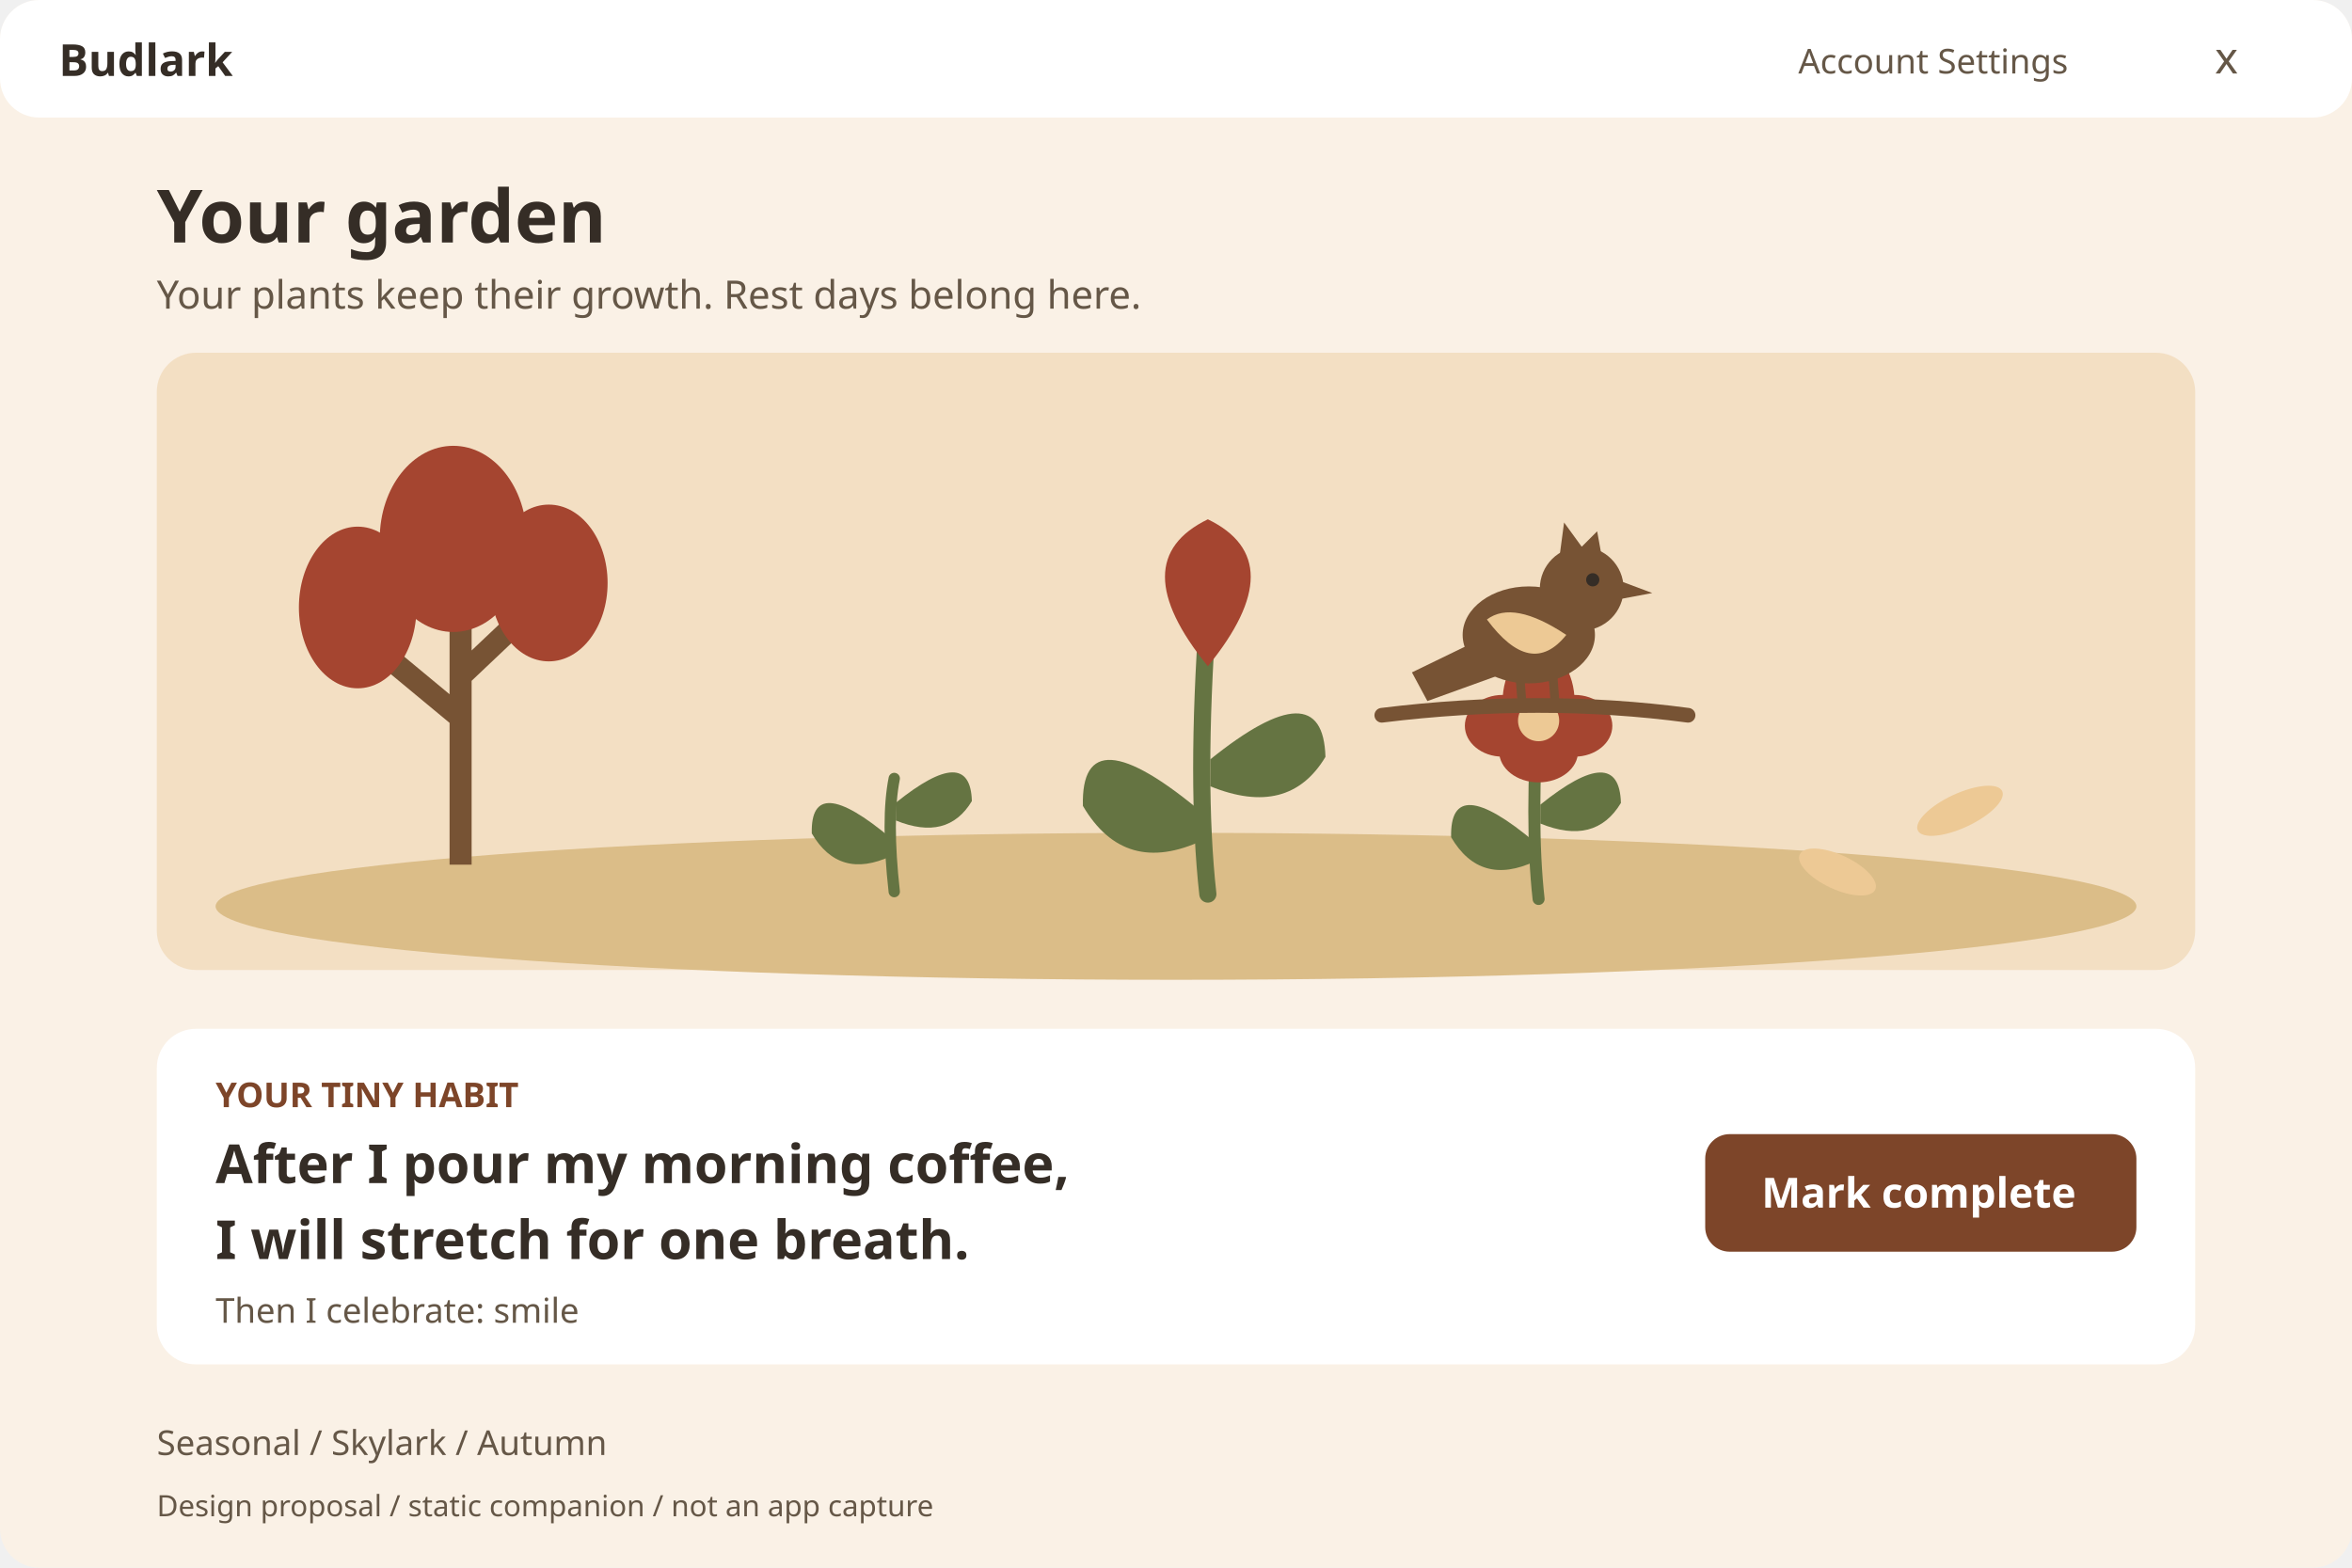
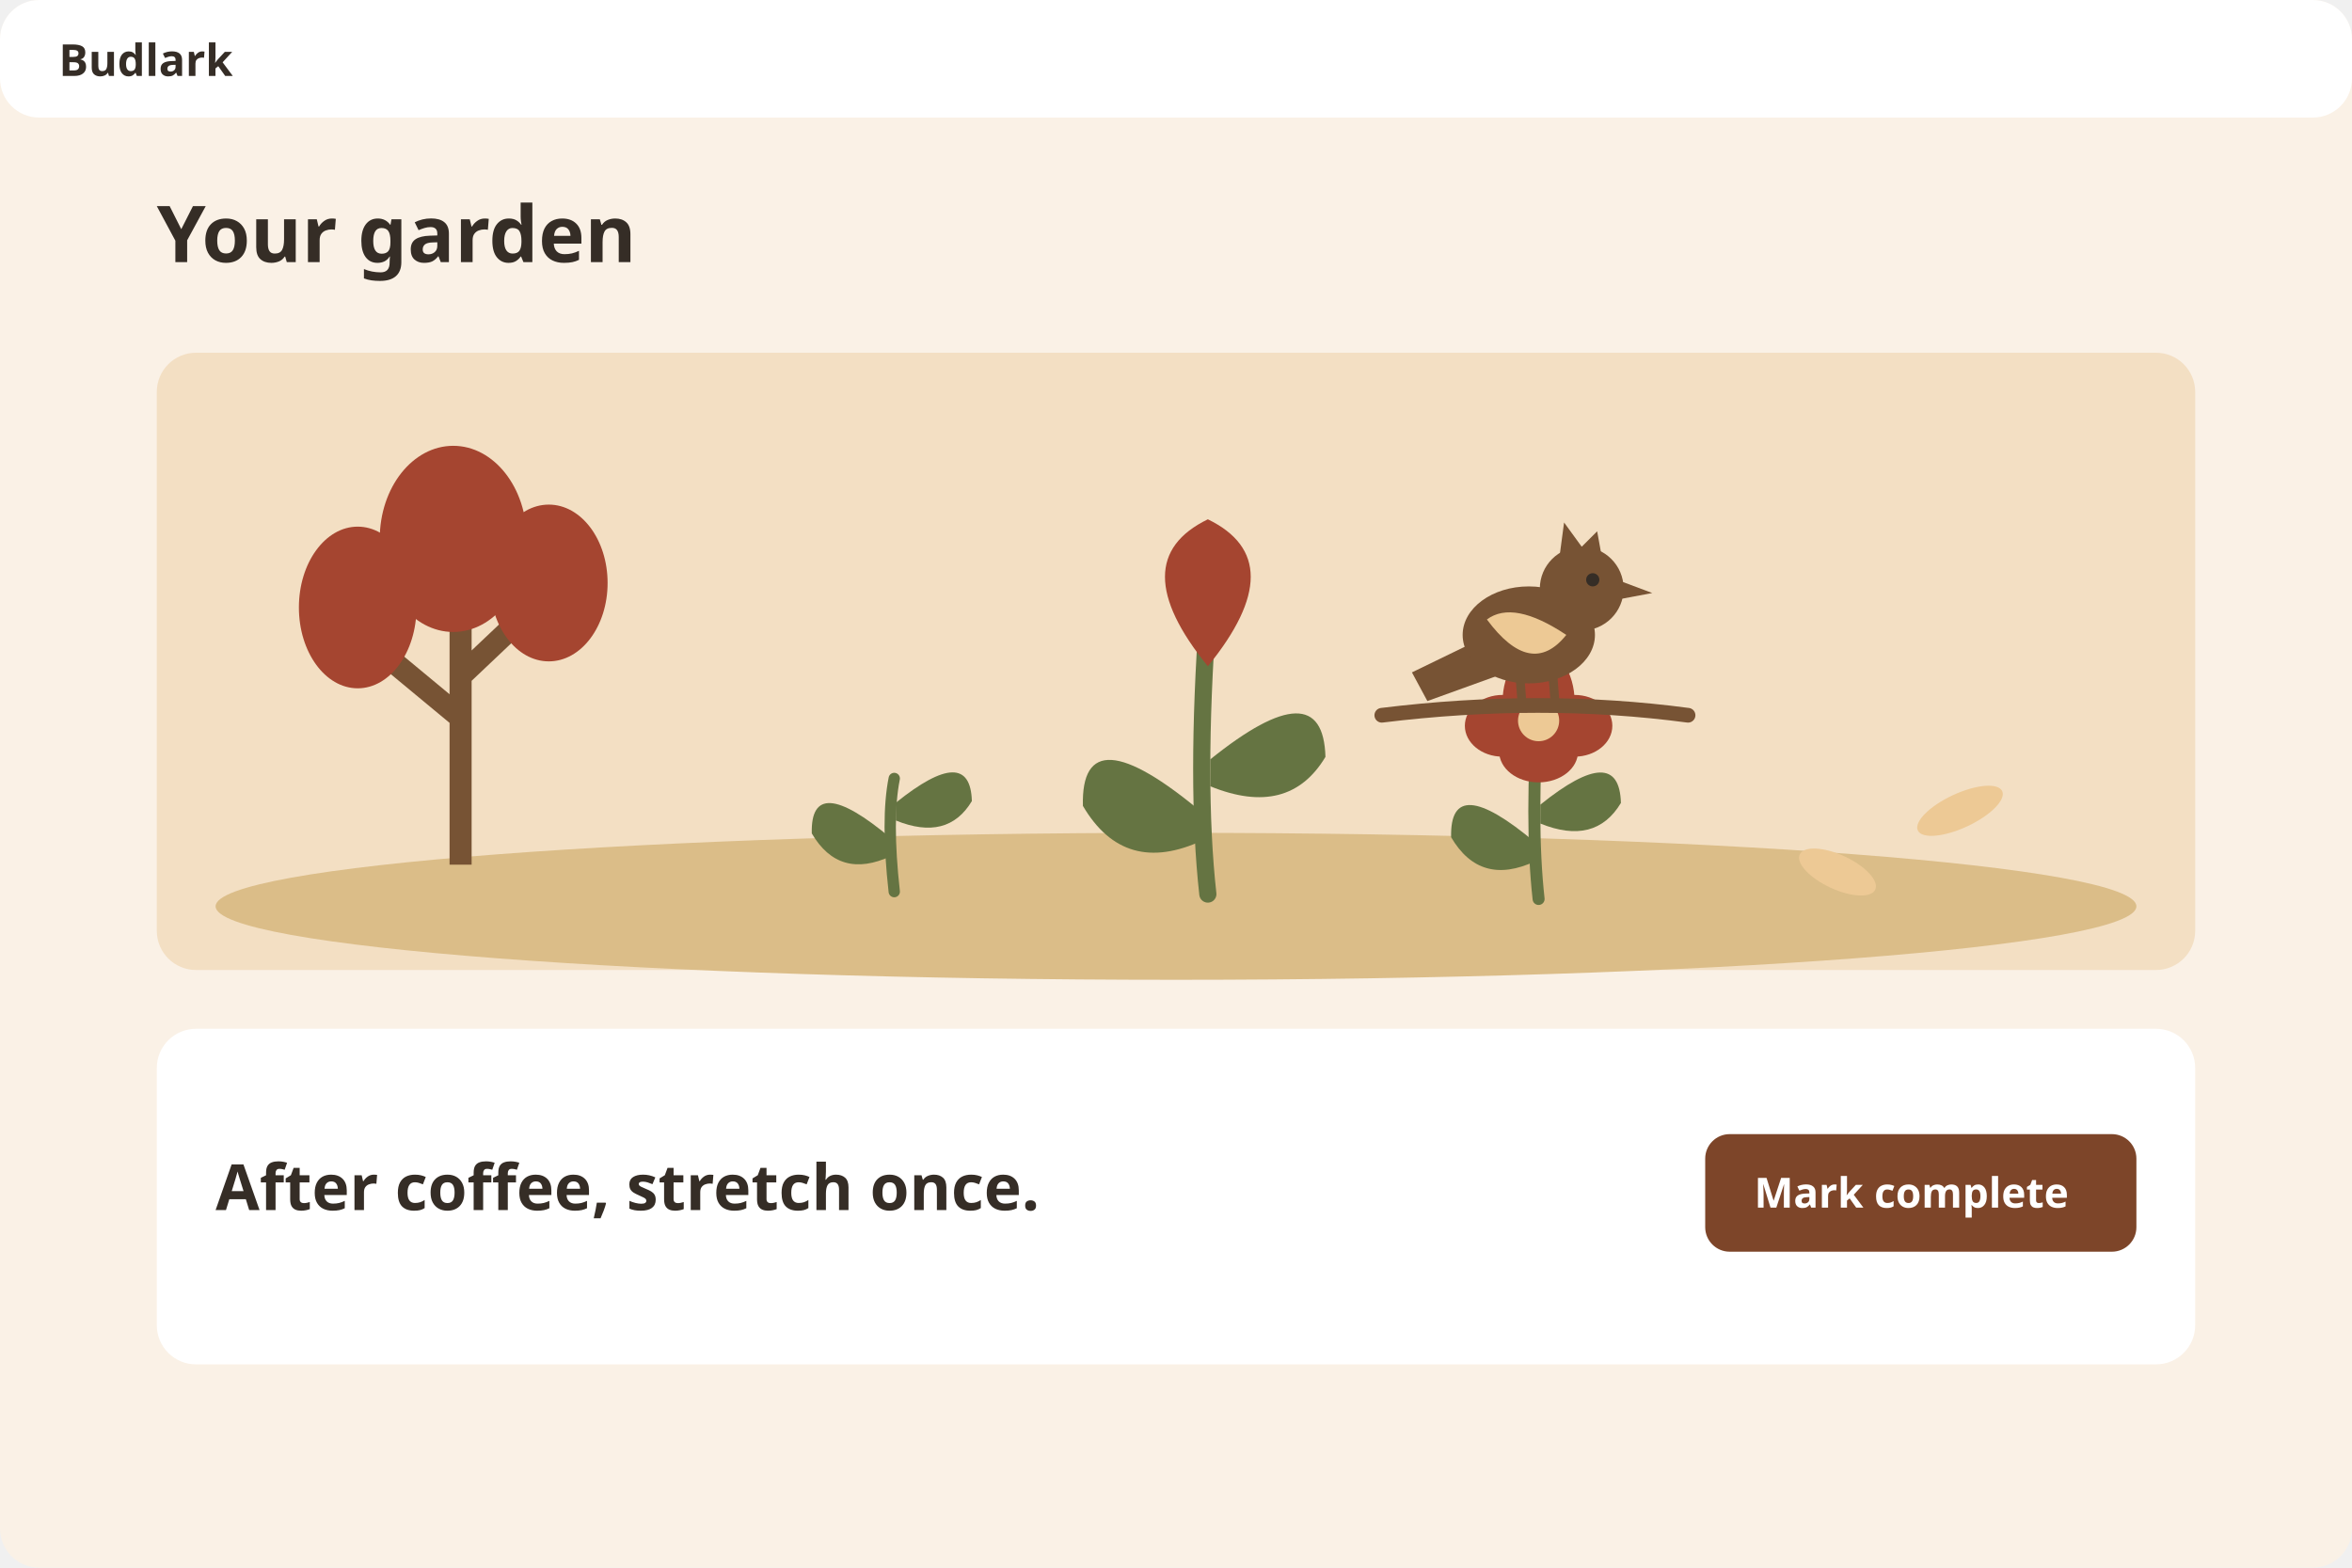
<svg xmlns="http://www.w3.org/2000/svg" width="960" height="640" viewBox="0 0 960 640" role="img" aria-labelledby="title description">
  <g font-family="Segoe UI, Aptos, Calibri, sans-serif">
    <rect width="960" height="640" rx="16" fill="#FAF1E6" />
    <rect x="0" y="0" width="960" height="48" rx="16" fill="#FFFFFF" />
    <text x="24" y="31" font-size="18" fill="#352D26" font-weight="650">Budlark</text>
-     <text x="734" y="30" font-size="14" fill="#655747" font-weight="400">Account   Settings</text>
-     <text x="904" y="30" font-size="18" fill="#655747" font-weight="400">x</text>
-     <text x="64" y="99" font-size="30" fill="#352D26" font-weight="650">Your garden</text>
-     <text x="64" y="126" font-size="16" fill="#655747" font-weight="400">Your plants keep their growth. Rest days belong here.</text>
+     <g data-role="heading">
+       <text x="64" y="107" font-size="32" fill="#352D26" font-weight="650">Your garden</text>
+     </g>
    <rect x="64" y="144" width="832" height="252" rx="16" fill="#F3DFC3" />
    <ellipse cx="480" cy="370" rx="392" ry="30" fill="#DBBD88" />
    <path d="M188 353 V239 M188 293 L147 259 M188 276 L226 240" stroke="#775334" stroke-width="9" fill="none" />
    <g fill="#A54530">
      <ellipse cx="146" cy="248" rx="24" ry="33" />
      <ellipse cx="185" cy="220" rx="30" ry="38" />
      <ellipse cx="224" cy="238" rx="24" ry="32" />
    </g>
    <g fill="#EDC995">
      <ellipse cx="800" cy="331" rx="19" ry="7" transform="rotate(-25 800 331)" />
      <ellipse cx="750" cy="356" rx="17" ry="7" transform="rotate(25 750 356)" />
    </g>
    <g data-growth="sprout" transform="translate(365 364) scale(0.66)">
      <ellipse cy="6" rx="43" ry="10" fill="#DBBD88" />
      <path d="M0 0 Q-5-45 0 -70" stroke="#657442" stroke-width="7" fill="none" stroke-linecap="round" />
      <path d="M-2-33 Q-52-75-51-36 Q-34-7-2-22 Z" fill="#657442" />
      <path d="M1-55 Q47-92 48-56 Q33-31 1-44 Z" fill="#657442" />
    </g>
    <g data-growth="bud" transform="translate(493 365) scale(1)">
      <ellipse cy="6" rx="43" ry="10" fill="#DBBD88" />
      <path d="M0 0 Q-5-45 0 -115" stroke="#657442" stroke-width="7" fill="none" stroke-linecap="round" />
      <path d="M-2-33 Q-52-75-51-36 Q-34-7-2-22 Z" fill="#657442" />
      <path d="M1-55 Q47-92 48-56 Q33-31 1-44 Z" fill="#657442" />
      <path d="M0-93 Q-35-136 0-153 Q35-136 0-93 Z" fill="#A54530" />
    </g>
    <g data-growth="bloom" transform="translate(628 367) scale(0.7)">
      <ellipse cy="6" rx="43" ry="10" fill="#DBBD88" />
      <path d="M0 0 Q-5-45 0 -115" stroke="#657442" stroke-width="7" fill="none" stroke-linecap="round" />
      <path d="M-2-33 Q-52-75-51-36 Q-34-7-2-22 Z" fill="#657442" />
      <path d="M1-55 Q47-92 48-56 Q33-31 1-44 Z" fill="#657442" />
      <g fill="#A54530">
        <ellipse cy="-115" rx="21" ry="31" />
        <ellipse cx="-21" cy="-101" rx="22" ry="18" />
        <ellipse cx="21" cy="-101" rx="22" ry="18" />
        <ellipse cy="-86" rx="23" ry="18" />
      </g>
      <circle cy="-104" r="12" fill="#EDC995" />
    </g>
    <path d="M564 292 Q629 284 689 292" stroke="#775334" stroke-width="6" fill="none" stroke-linecap="round" />
    <g data-bird="Skylark" transform="translate(624 252) scale(0.9)">
      <path d="M-18 8 L-53 25 L-46 38 L-10 25 Z" fill="#775334" />
      <ellipse cx="0" cy="8" rx="30" ry="22" fill="#775334" />
      <circle cx="24" cy="-13" r="19" fill="#775334" />
      <path d="M40-17 L56-11 L40-8 Z" fill="#775334" />
      <path d="M-19 1 Q-7-8 17 8 Q1 28-19 1 Z" fill="#EDC995" />
      <path d="M14-28 L16-43 L24-32 L31-39 L33-28 Z" fill="#775334" />
      <circle cx="29" cy="-17" r="3" fill="#352D26" />
      <path d="M-4 27 L-3 40 L5 40 M11 27 L12 40 L20 40" fill="none" stroke="#775334" stroke-width="4" stroke-linecap="round" />
    </g>
    <rect x="64" y="420" width="832" height="137" rx="16" fill="#FFFFFF" />
-     <text x="88" y="452" font-size="14" fill="#7D4529" font-weight="700">YOUR TINY HABIT</text>
-     <text x="88" y="483" font-size="22" fill="#352D26" font-weight="600">After I pour my morning coffee,</text>
-     <text x="88" y="514" font-size="22" fill="#352D26" font-weight="600">I will stretch for one breath.</text>
-     <text x="88" y="540" font-size="14" fill="#655747" font-weight="400">Then I celebrate: smile</text>
-     <rect x="696" y="463" width="176" height="48" rx="10" fill="#7D4529" />
-     <text x="719" y="493" font-size="17" fill="#FFFFFF" font-weight="600">Mark complete</text>
-     <text x="64" y="594" font-size="14" fill="#655747" font-weight="400">Seasonal / Skylark / Autumn</text>
-     <text x="64" y="619" font-size="12" fill="#655747" font-weight="400">Design proposal / static companion / not an app capture</text>
+     <text x="88" y="494" font-size="26" fill="#352D26" font-weight="600">After coffee, stretch once.</text>
+     <g data-role="primary-action">
+       <rect x="696" y="463" width="176" height="48" rx="10" fill="#7D4529" />
+       <text x="716" y="493" font-size="17" fill="#FFFFFF" font-weight="600">Mark complete</text>
+     </g>
  </g>
</svg>
